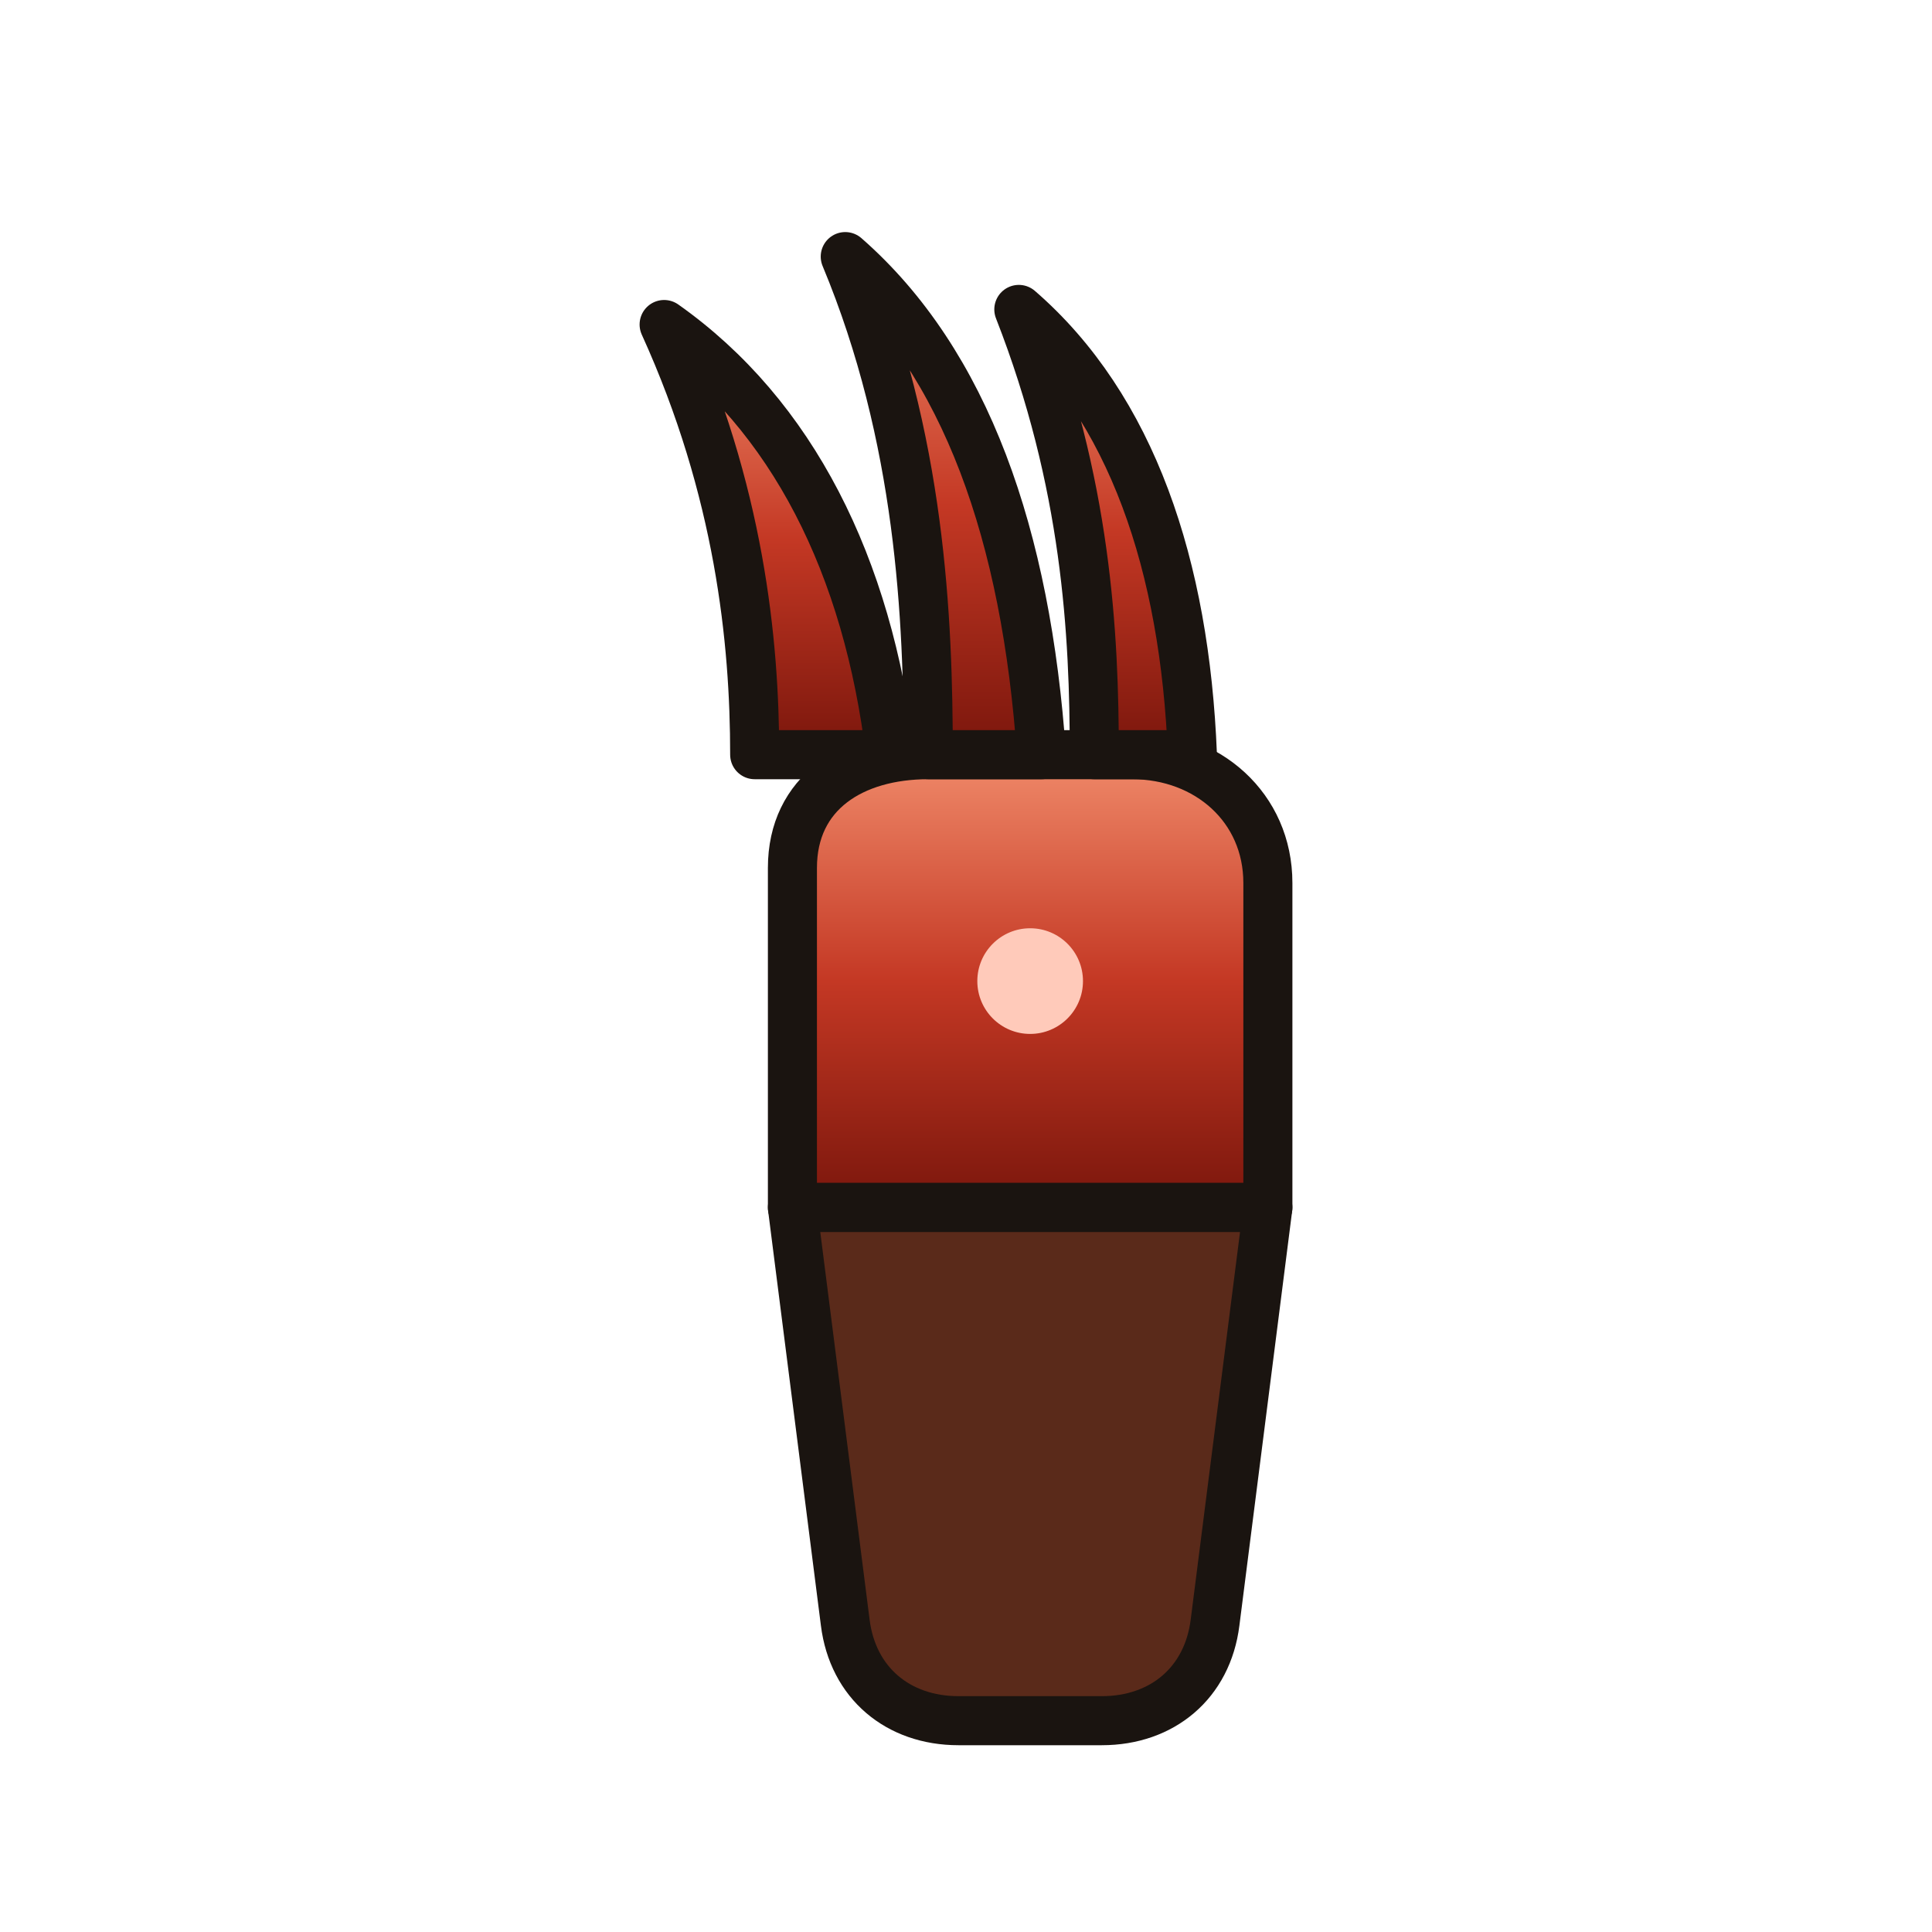
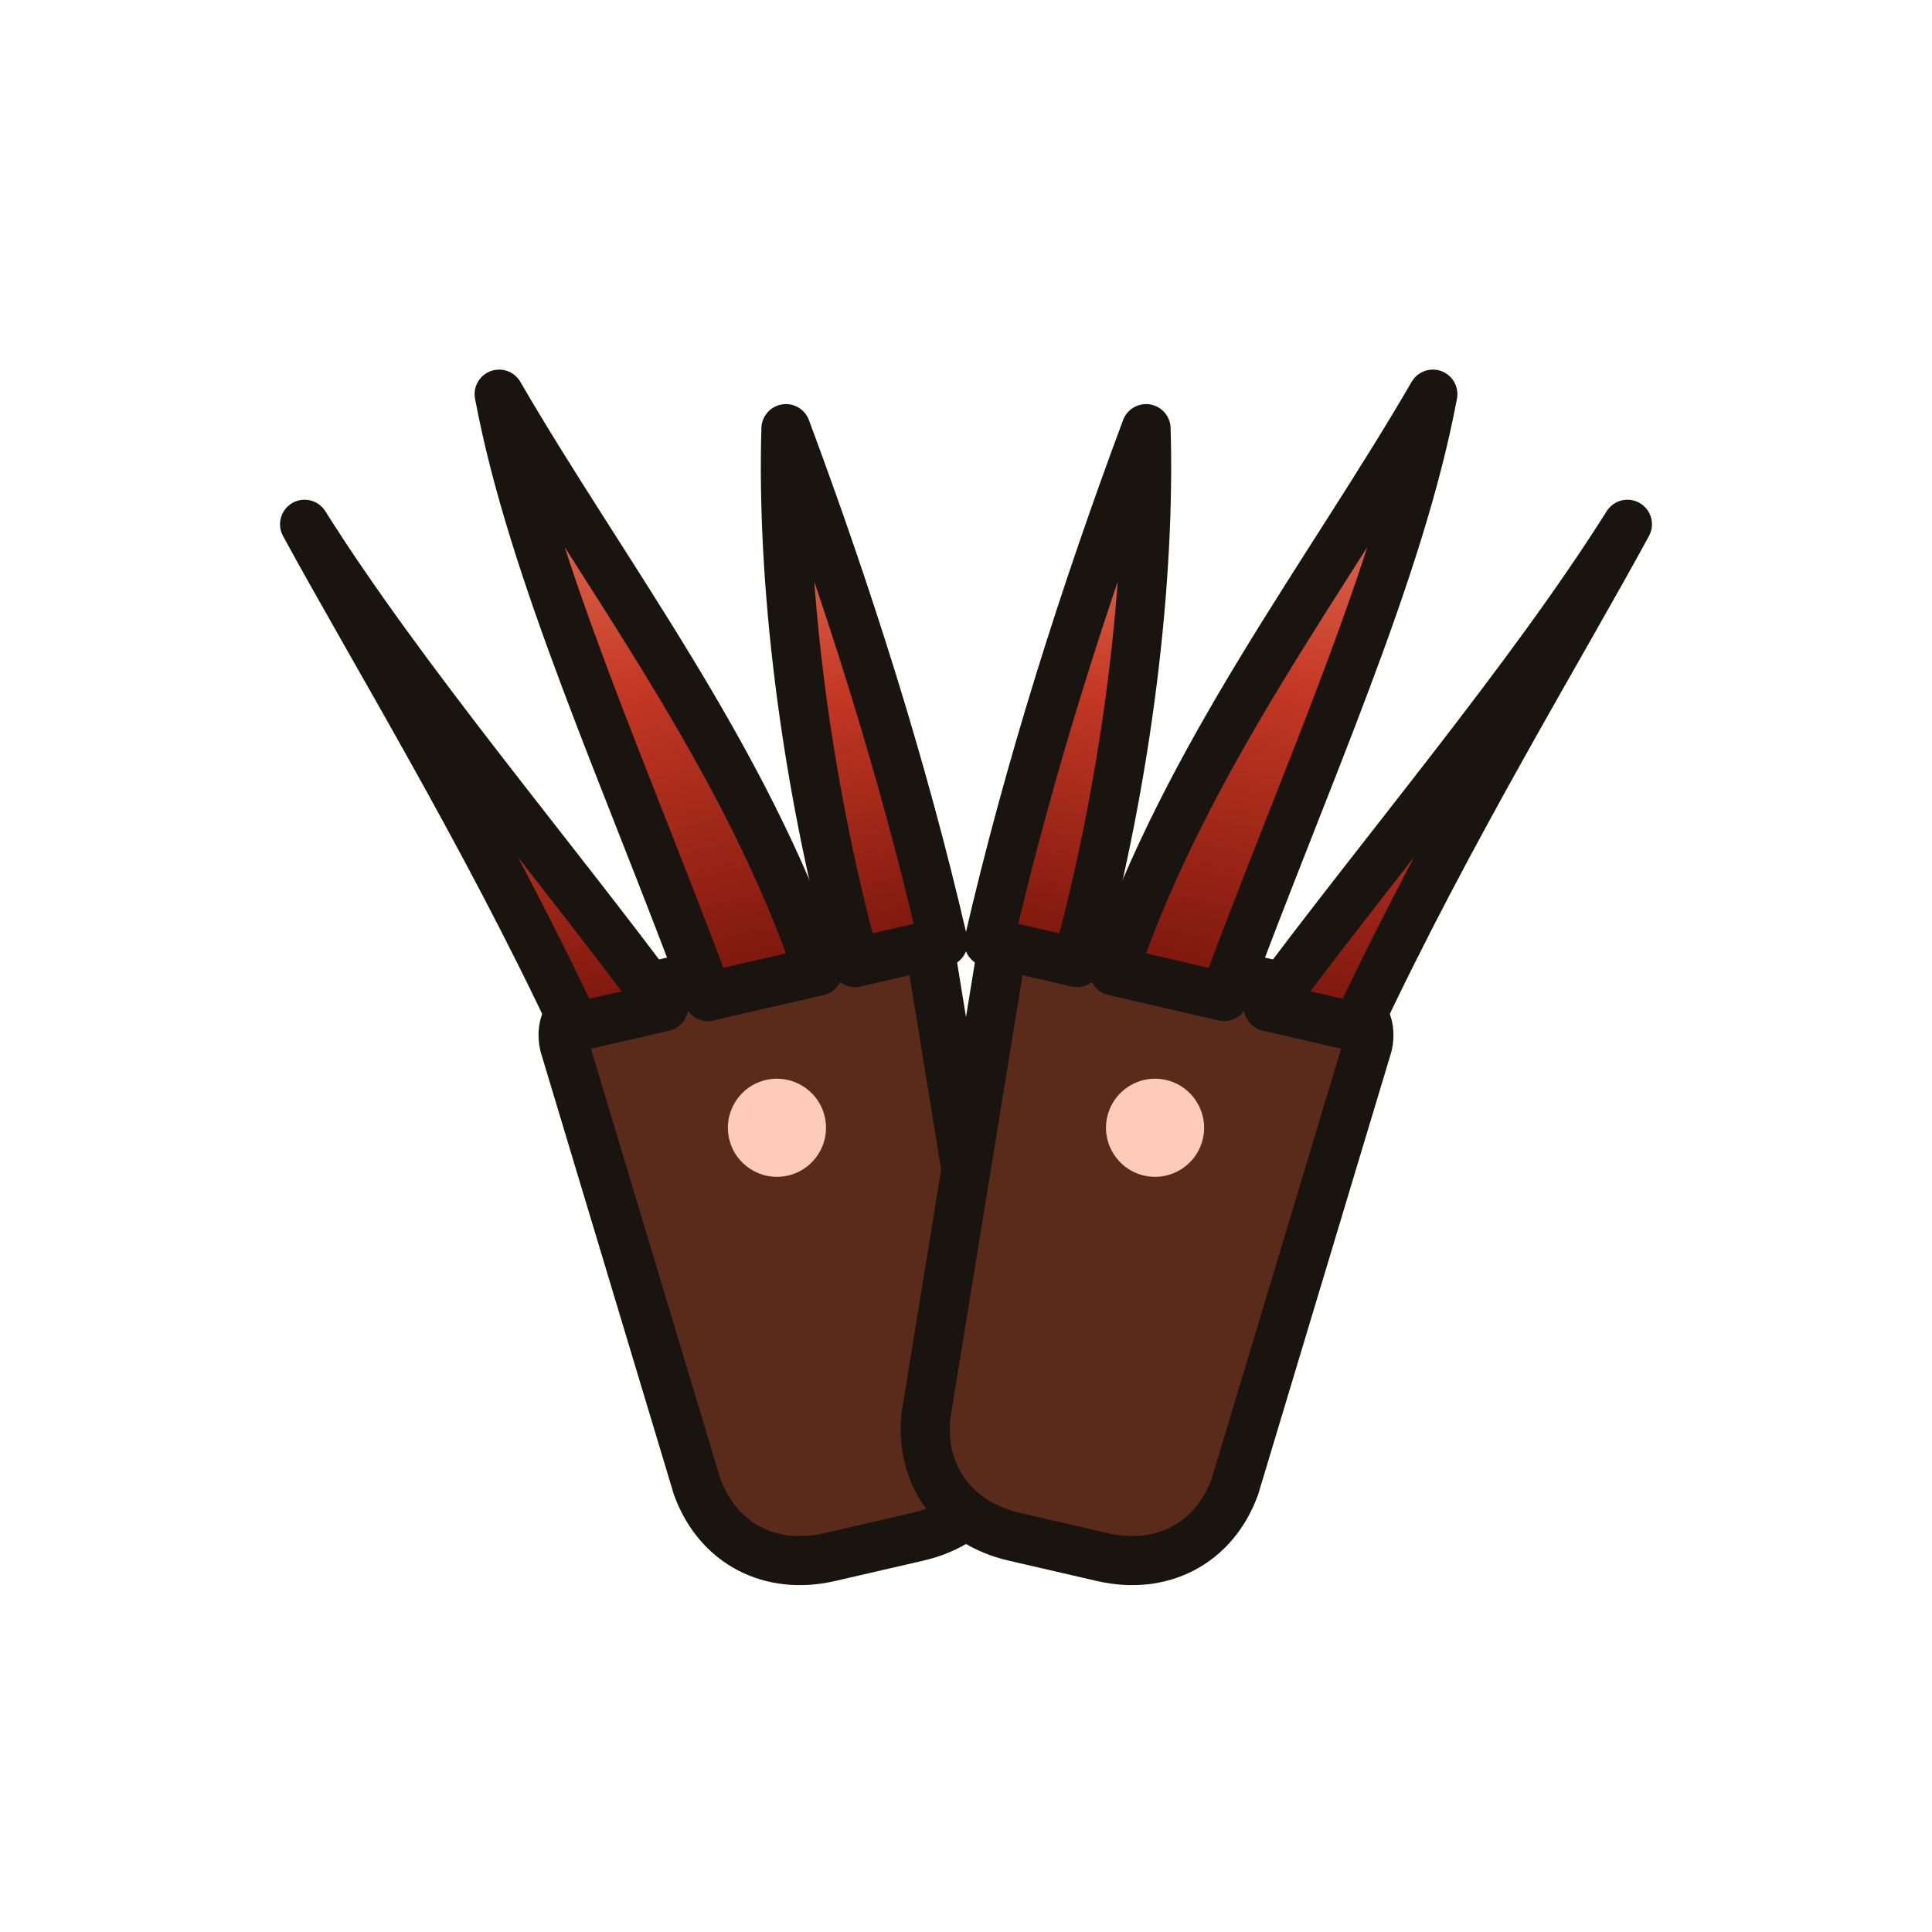
<svg xmlns="http://www.w3.org/2000/svg" viewBox="0 0 512 512">
  <defs>
    <linearGradient id="dragon_claws_m" x1="0" y1="0" x2="0" y2="1">
      <stop offset="0" stop-color="#f08a6a" />
      <stop offset="0.5" stop-color="#c43824" />
      <stop offset="1" stop-color="#7a160c" />
    </linearGradient>
  </defs>
  <g stroke="#1a1410" stroke-width="13" stroke-linejoin="round" stroke-linecap="round">
-     <path d="M210 320 L210 230 C 210 210 226 200 246 200 L300 200 C 320 200 336 214 336 234 L336 320 Z" fill="url(#dragon_claws_m)" />
-     <path d="M236 200 C 230 150 210 110 176 86 C 196 130 200 170 200 200 Z" fill="url(#dragon_claws_m)" />
-     <path d="M276 200 C 272 142 256 96 224 68 C 244 116 246 164 246 200 Z" fill="url(#dragon_claws_m)" />
-     <path d="M316 200 C 314 150 300 108 270 82 C 288 128 290 168 290 200 Z" fill="url(#dragon_claws_m)" />
-     <path d="M210 320 L336 320 L322 430 C 320 446 308 456 292 456 L254 456 C 238 456 226 446 224 430 Z" fill="#5a2a1a" />
-     <circle cx="273" cy="260" r="14" fill="#ffcaba" stroke="none" />
+     <g transform="rotate(-13 196 256)">
+       <path d="M156 256 L236 256 C 242 256 246 260 246 266 L238 388 C 236 404 224 414 208 414 L184 414 C 168 414 156 404 154 388 L146 266 C 146 260 150 256 156 256 Z" fill="#5a2a1a" />
+       <path d="M150 262 C 138 206 120 152 110 116 C 126 162 154 216 174 262 Z" fill="url(#dragon_claws_m)" />
+       <path d="M186 262 C 178 200 166 142 168 94 C 184 146 210 202 216 262 Z" fill="url(#dragon_claws_m)" />
+       <path d="M226 262 C 224 210 230 158 240 120 C 246 166 250 214 250 262 Z" fill="url(#dragon_claws_m)" />
+       <circle cx="196" cy="300" r="13" fill="#ffcaba" stroke="none" />
+     </g>
+     <g transform="translate(512 0) scale(-1 1) rotate(-13 196 256)">
+       <path d="M156 256 L236 256 C 242 256 246 260 246 266 L238 388 C 236 404 224 414 208 414 L184 414 C 168 414 156 404 154 388 L146 266 C 146 260 150 256 156 256 Z" fill="#5a2a1a" />
+       <path d="M150 262 C 138 206 120 152 110 116 C 126 162 154 216 174 262 Z" fill="url(#dragon_claws_m)" />
+       <path d="M186 262 C 178 200 166 142 168 94 C 184 146 210 202 216 262 Z" fill="url(#dragon_claws_m)" />
+       <path d="M226 262 C 224 210 230 158 240 120 C 246 166 250 214 250 262 Z" fill="url(#dragon_claws_m)" />
+       <circle cx="196" cy="300" r="13" fill="#ffcaba" stroke="none" />
+     </g>
  </g>
</svg>
